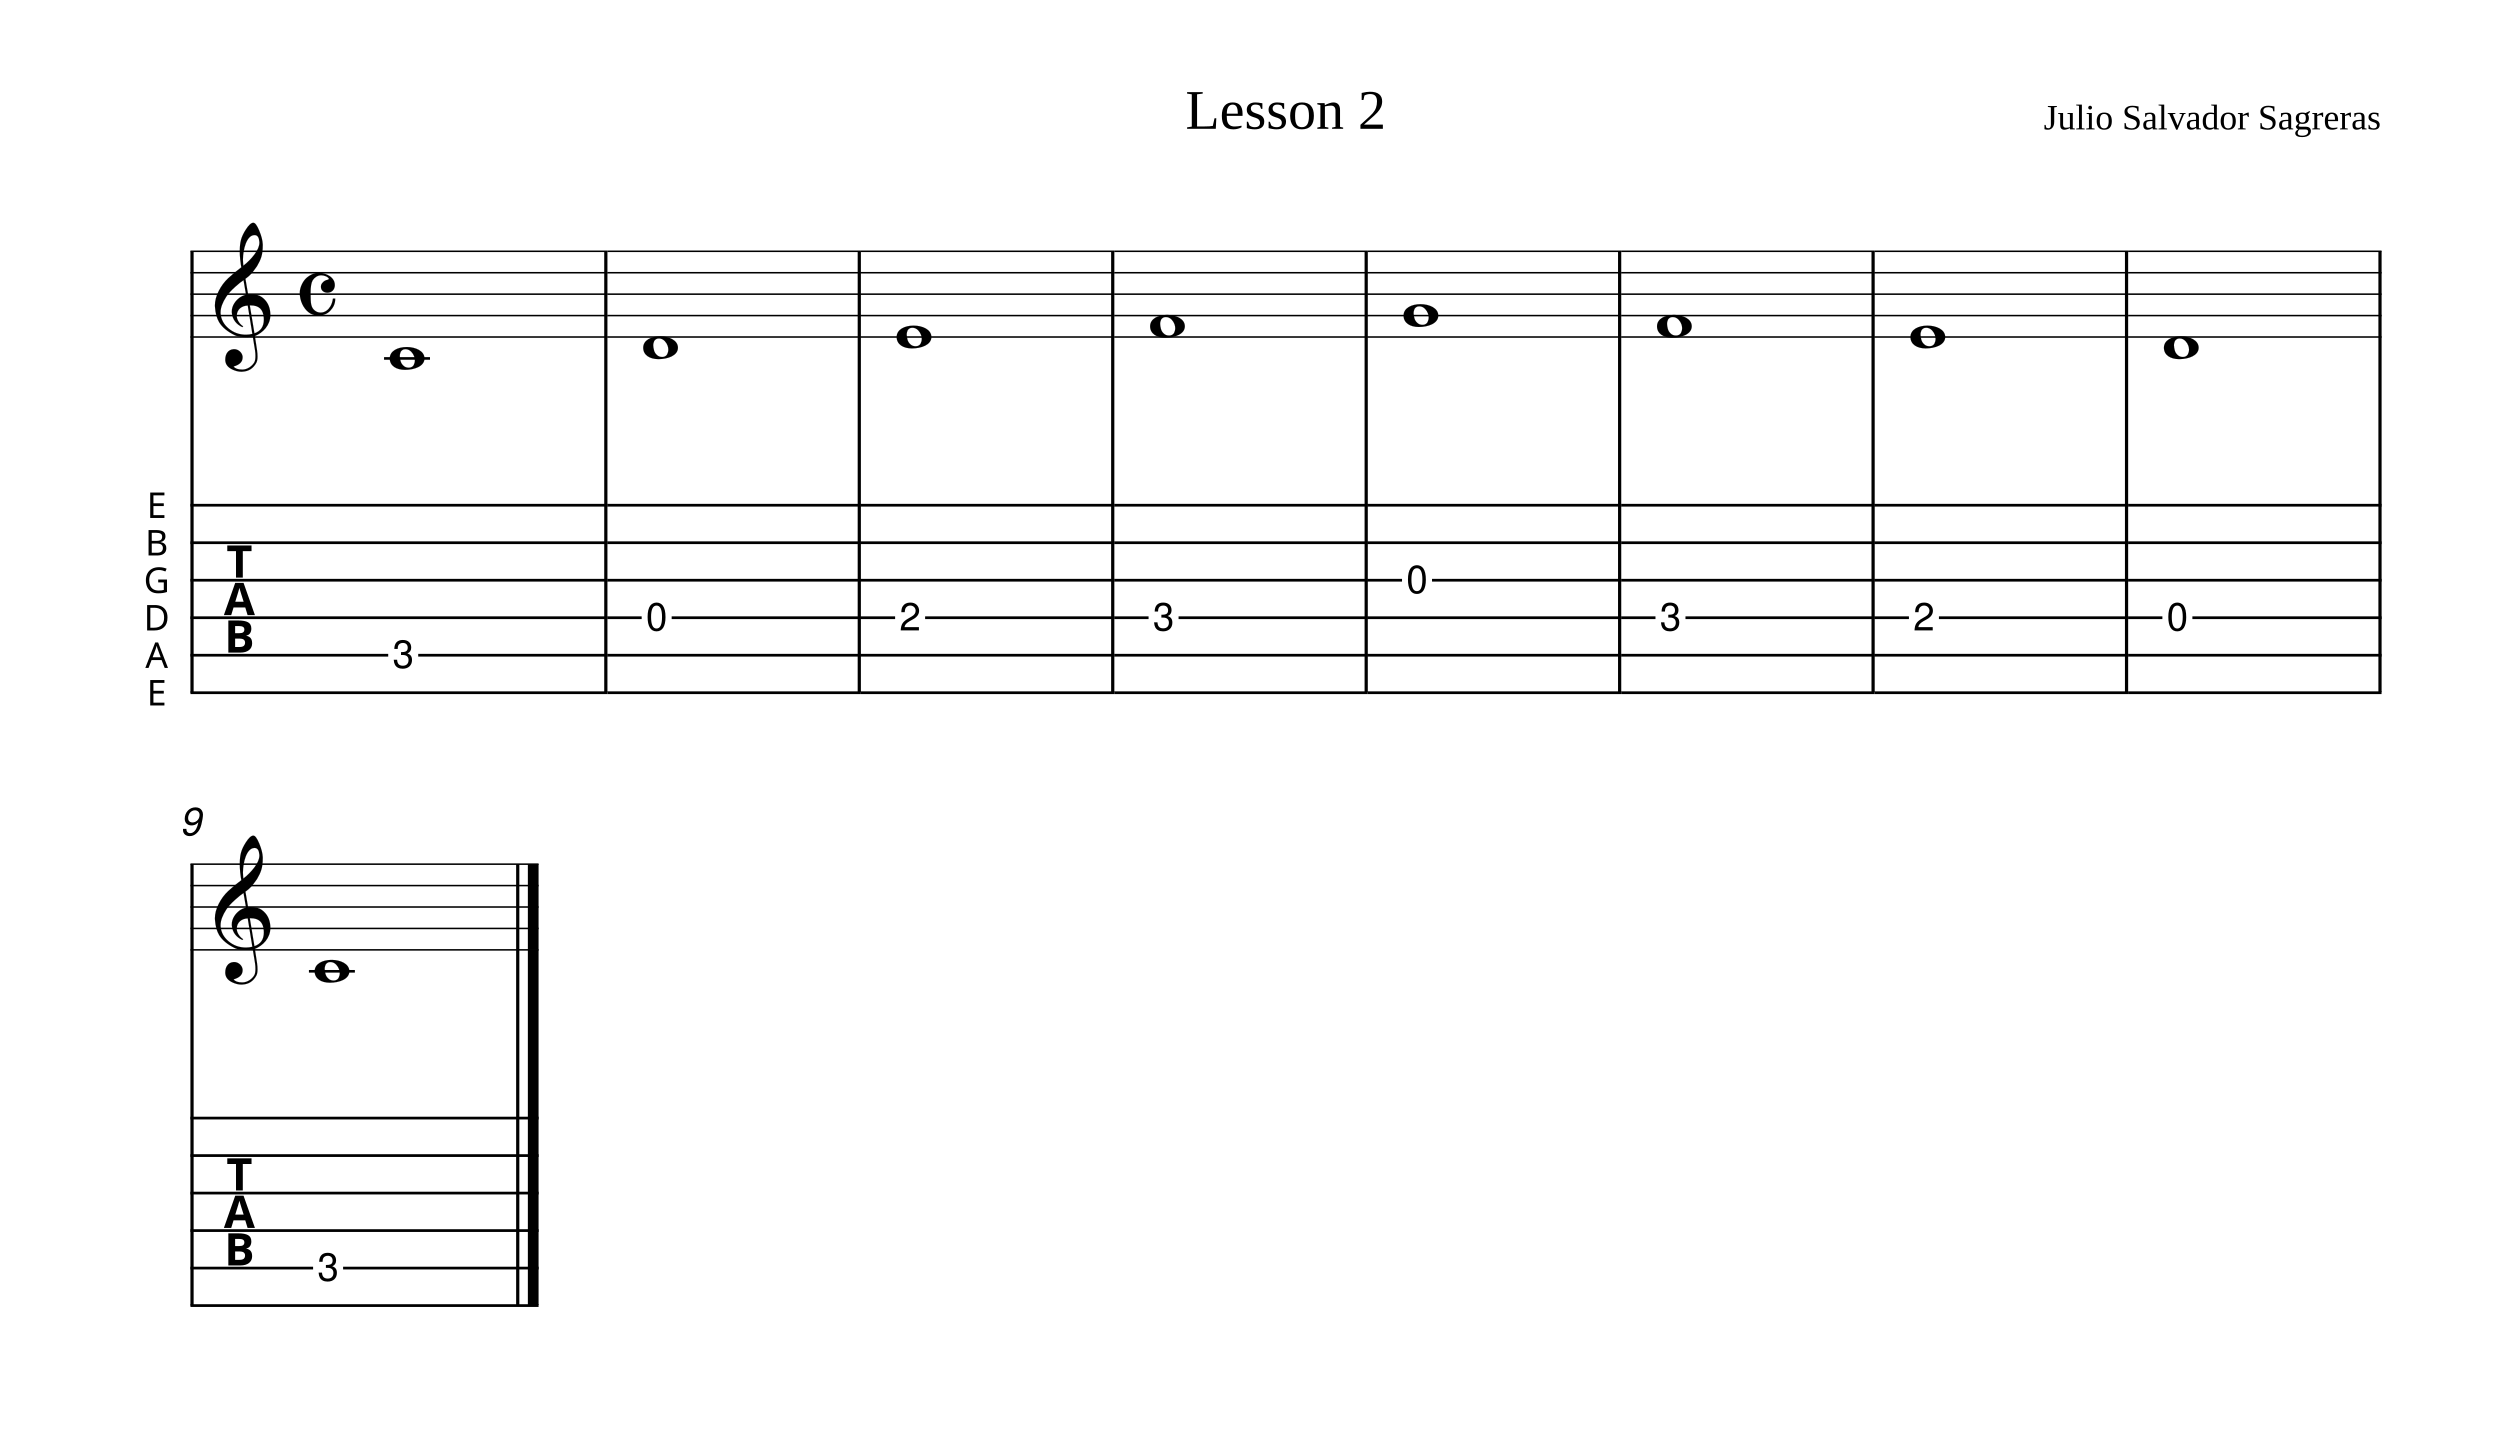
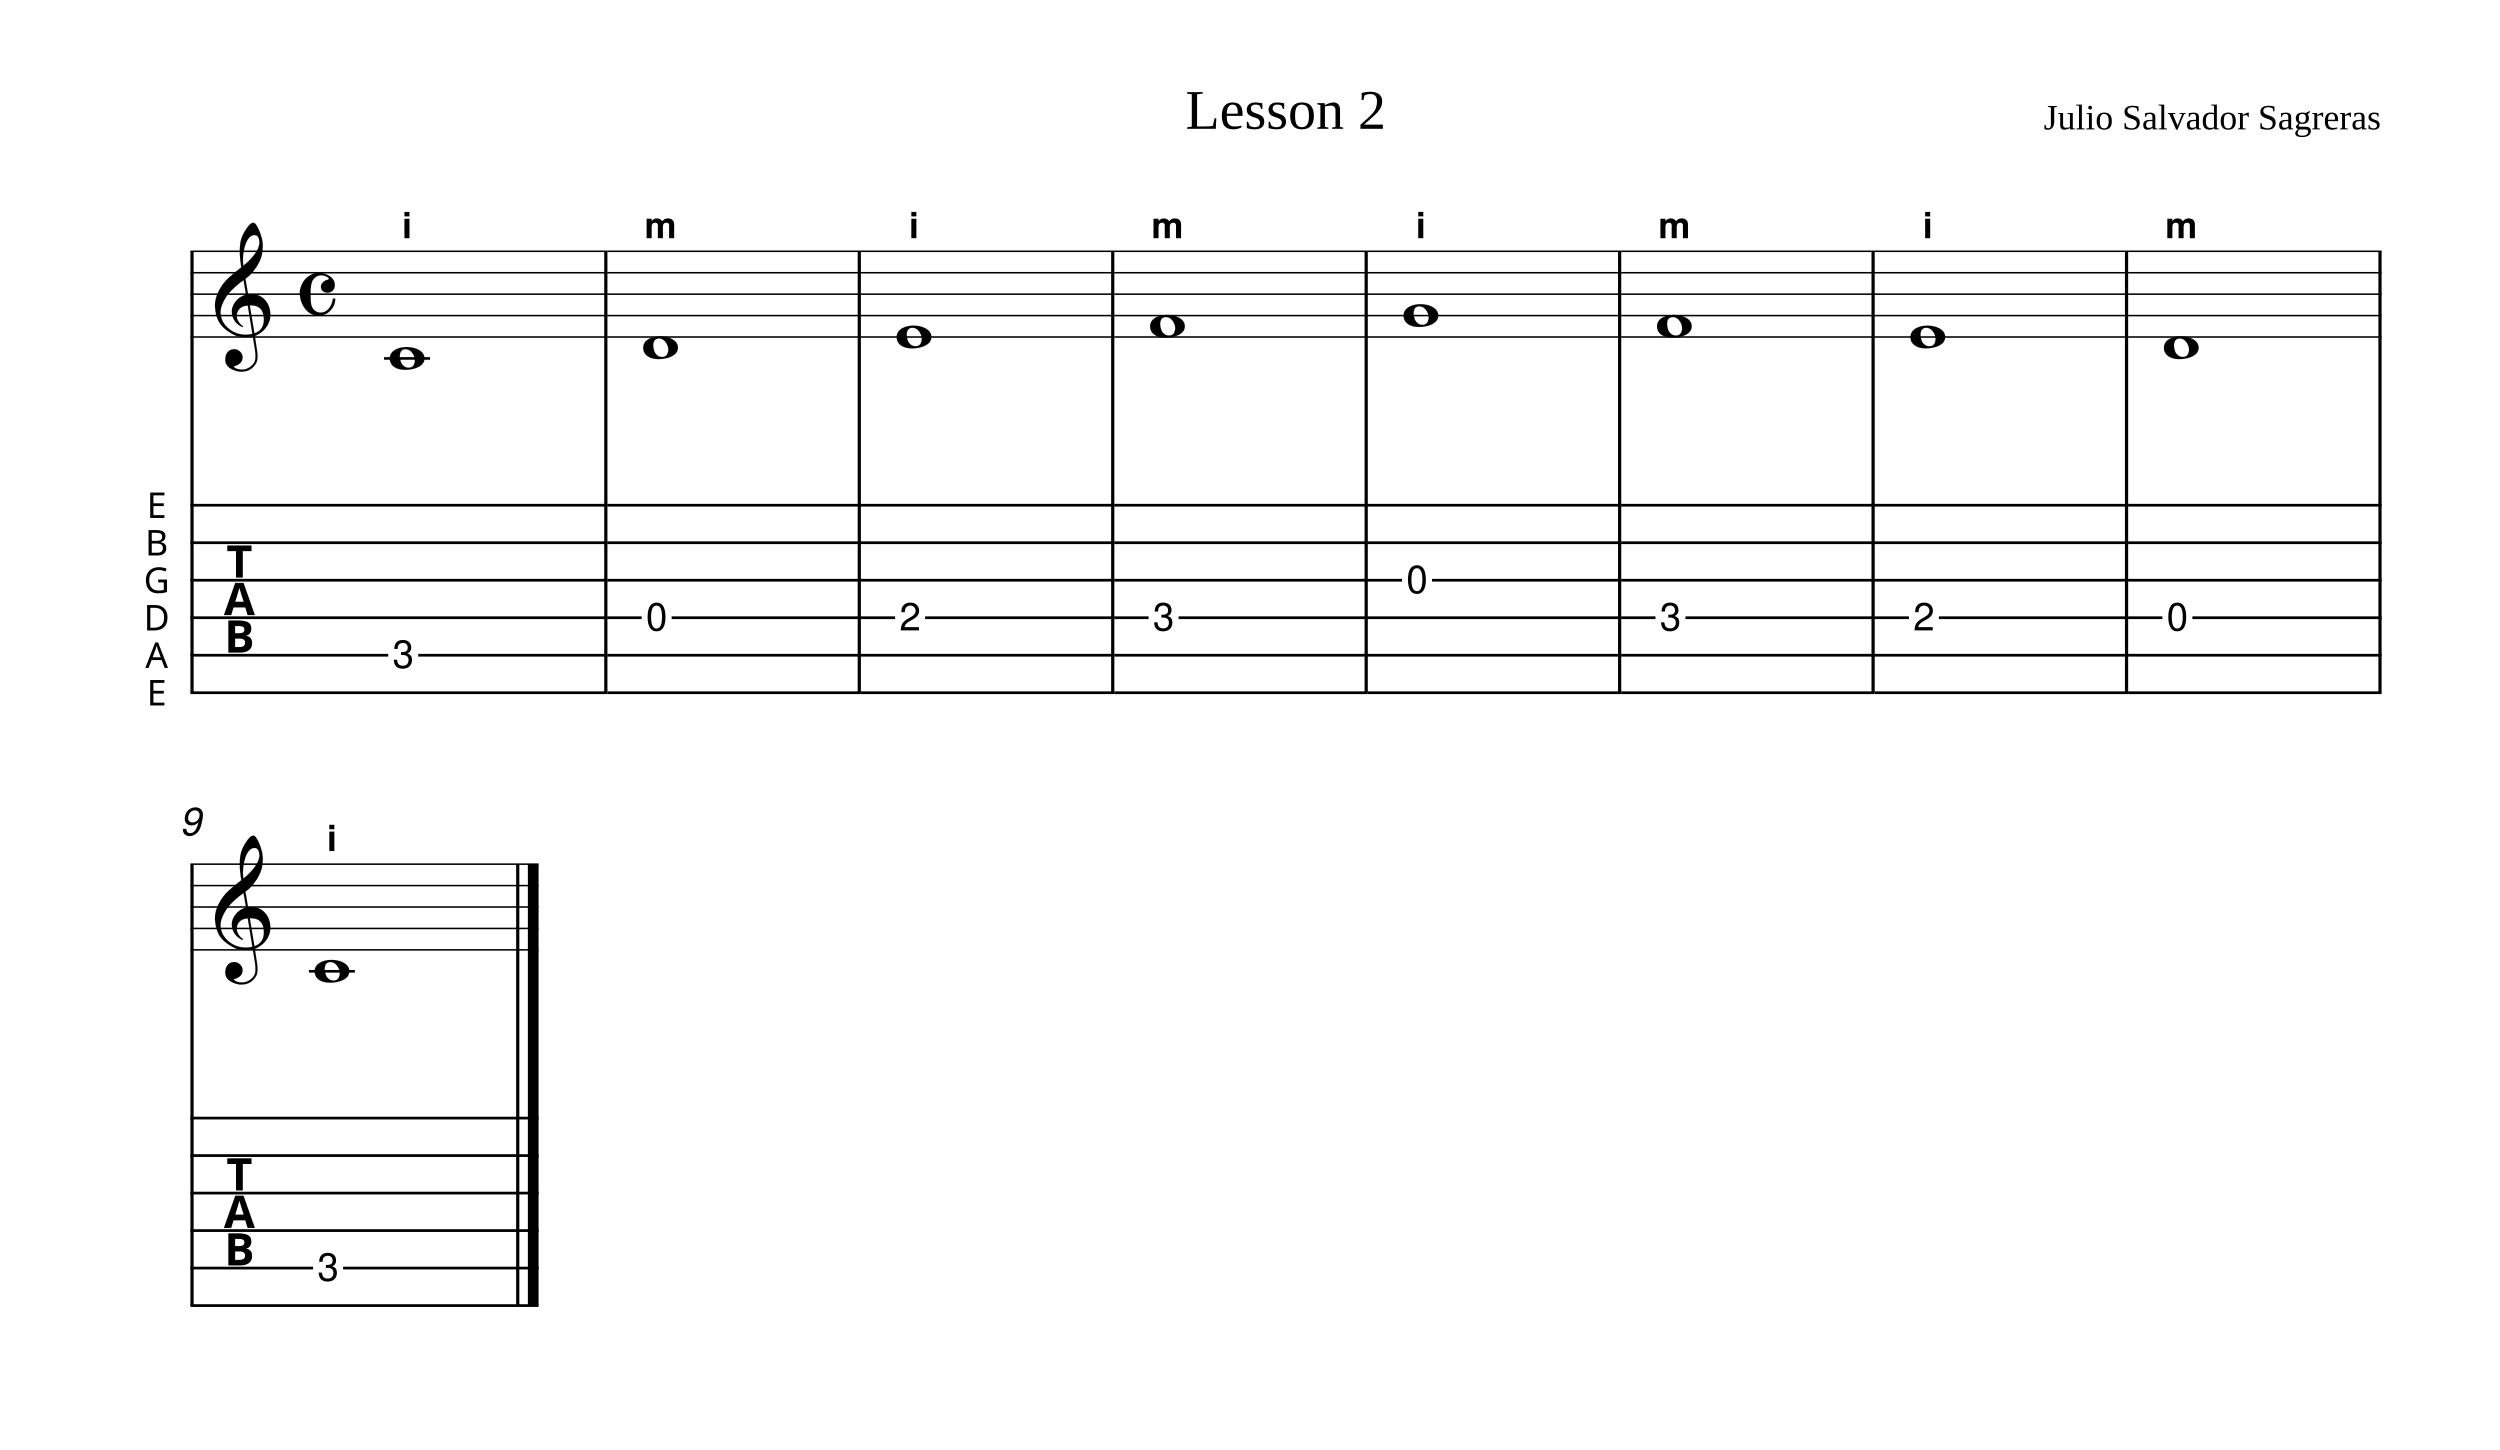
- <svg xmlns="http://www.w3.org/2000/svg" xmlns:xlink="http://www.w3.org/1999/xlink" width="945px" height="548px" version="1.1" overflow="visible" id="clhbmcz">
+ <svg xmlns="http://www.w3.org/2000/svg" xmlns:xlink="http://www.w3.org/1999/xlink" width="945px" height="548px" version="1.1" overflow="visible" id="mfqpewh">
  <defs>
-     <g id="E050-clhbmcz">
+     <g id="E050-mfqpewh">
      <path transform="scale(1,-1)" d="M441 -245c-23 -4 -48 -6 -76 -6c-59 0 -102 7 -130 20c-88 42 -150 93 -187 154c-26 44 -43 103 -48 176c0 6 -1 13 -1 19c0 54 15 111 45 170c29 57 65 106 110 148s96 85 153 127c-3 16 -8 46 -13 92c-4 43 -5 73 -5 89c0 117 16 172 69 257c34 54 64 82 89 82 c21 0 43 -30 69 -92s39 -115 41 -159v-15c0 -109 -21 -162 -67 -241c-13 -20 -63 -90 -98 -118c-13 -9 -25 -19 -37 -29l31 -181c8 1 18 2 28 2c58 0 102 -12 133 -35c59 -43 92 -104 98 -184c1 -7 1 -15 1 -22c0 -123 -87 -209 -181 -248c8 -57 17 -110 25 -162 c5 -31 6 -58 6 -80c0 -30 -5 -53 -14 -70c-35 -64 -88 -99 -158 -103c-5 0 -11 -1 -16 -1c-37 0 -72 10 -108 27c-50 24 -77 59 -80 105v11c0 29 7 55 20 76c18 28 45 42 79 44h6c49 0 93 -42 97 -87v-9c0 -51 -34 -86 -105 -106c17 -24 51 -36 102 -36c62 0 116 43 140 85 c9 16 13 41 13 74c0 20 -1 42 -5 67c-8 53 -18 106 -26 159zM461 939c-95 0 -135 -175 -135 -286c0 -24 2 -48 5 -71c50 39 92 82 127 128c40 53 60 100 60 140v8c-4 53 -22 81 -55 81h-2zM406 119l54 -326c73 25 110 78 110 161c0 7 0 15 -1 23c-7 95 -57 142 -151 142h-12 zM382 117c-72 -2 -128 -47 -128 -120v-7c2 -46 43 -99 75 -115c-3 -2 -7 -5 -10 -10c-70 33 -116 88 -123 172v11c0 68 44 126 88 159c23 17 49 29 78 36l-29 170c-21 -13 -52 -37 -92 -73c-50 -44 -86 -84 -109 -119c-45 -69 -67 -130 -67 -182v-13c5 -68 35 -127 93 -176 s125 -73 203 -73c25 0 50 3 75 9c-19 111 -36 221 -54 331z" />
    </g>
-     <g id="E08A-clhbmcz">
+     <g id="E08A-mfqpewh">
      <path transform="scale(1,-1)" d="M340 179c-9 24 -56 41 -89 41c-46 0 -81 -28 -100 -58c-17 -28 -25 -78 -25 -150c0 -65 2 -111 8 -135c8 -31 18 -49 40 -67c20 -17 43 -25 70 -25c54 0 92 36 115 75c14 25 23 54 28 88h27c0 -63 -24 -105 -58 -141c-35 -38 -82 -56 -140 -56c-45 0 -83 13 -115 39 c-57 45 -101 130 -101 226c0 59 33 127 68 163c36 37 97 72 160 72c36 0 93 -21 121 -40c11 -8 23 -17 33 -30c19 -23 27 -48 27 -76c0 -51 -35 -88 -86 -88c-43 0 -76 27 -76 68c0 26 7 35 21 51c15 17 32 27 58 32c7 2 14 7 14 11z" />
    </g>
-     <g id="E0A2-clhbmcz">
+     <g id="E0A2-mfqpewh">
      <path transform="scale(1,-1)" d="M198 133c102 0 207 -45 207 -133c0 -92 -118 -133 -227 -133c-101 0 -178 46 -178 133c0 88 93 133 198 133zM293 -21c0 14 -3 29 -8 44c-7 20 -18 38 -33 54c-20 21 -43 31 -68 31l-20 -2c-15 -5 -27 -14 -36 -28c-4 -9 -6 -17 -8 -24s-3 -16 -3 -27c0 -15 3 -34 9 -57 s18 -41 34 -55c15 -15 36 -23 62 -23c4 0 10 1 18 2c19 5 32 15 40 30s13 34 13 55z" />
    </g>
-     <g id="E06D-clhbmcz">
+     <g id="E06D-mfqpewh">
      <path transform="scale(1,-1)" d="M18 697v53h369v-53h-154v-418h-60v418h-155zM111 -94l-50 -141h-64l168 470h78l165 -470h-67l-49 141h-181zM276 -43l-73 214l-77 -214h150zM27 -750v471h191c89 0 139 -51 139 -120c0 -47 -22 -82 -65 -102c60 -23 86 -58 86 -114c0 -78 -54 -135 -139 -135h-212z M203 -332h-116v-150h116c67 0 94 27 94 75s-27 75 -94 75zM234 -535h-147v-162h147c56 0 84 36 84 81c0 46 -28 81 -84 81z" />
    </g>
  </defs>
-   <style type="text/css">#clhbmcz g.ending, #clhbmcz g.fing, #clhbmcz g.reh, #clhbmcz g.tempo {font-weight:bold;}#clhbmcz g.dir, #clhbmcz g.dynam, #clhbmcz g.mNum {font-style:italic;}#clhbmcz g.label {font-weight:normal;}#clhbmcz ellipse, #clhbmcz path, #clhbmcz polygon, #clhbmcz polyline, #clhbmcz rect {stroke:currentColor}#clhbmcz g.cursor {fill:dodgerblue; color:dodgerblue;}#clhbmcz g.cursor.chord {fill:limegreen; color:limegreen;}</style>
+   <style type="text/css">#mfqpewh g.ending, #mfqpewh g.fing, #mfqpewh g.reh, #mfqpewh g.tempo {font-weight:bold;}#mfqpewh g.dir, #mfqpewh g.dynam, #mfqpewh g.mNum {font-style:italic;}#mfqpewh g.label {font-weight:normal;}#mfqpewh ellipse, #mfqpewh path, #mfqpewh polygon, #mfqpewh polyline, #mfqpewh rect {stroke:currentColor}#mfqpewh g.cursor {fill:dodgerblue; color:dodgerblue;}#mfqpewh g.cursor.chord {fill:limegreen; color:limegreen;}</style>
  <svg class="definition-scale" color="black" font-family="Helvetica, Arial, DejaVu Sans, sans-serif" viewBox="0 0 21000 12160">
    <g class="page-margin" transform="translate(1600, 800)">
-       <g id="m1rzk50r" class="mdiv pageMilestone" />
-       <g id="n1s93u63" class="score pageMilestone" />
-       <g id="vsxe3b0" class="system">
+       <g id="w1y050qz" class="mdiv pageMilestone" />
+       <g id="x1e3ubj3" class="score pageMilestone" />
+       <g id="xq2auzj" class="system">
        <g class="stringNames">
          <text x="-284" y="3542" text-anchor="middle" font-size="299px" font-family="sans-serif">E</text>
          <text x="-284" y="3857" text-anchor="middle" font-size="299px" font-family="sans-serif">B</text>
          <text x="-284" y="4172" text-anchor="middle" font-size="299px" font-family="sans-serif">G</text>
          <text x="-284" y="4487" text-anchor="middle" font-size="299px" font-family="sans-serif">D</text>
          <text x="-284" y="4802" text-anchor="middle" font-size="299px" font-family="sans-serif">A</text>
          <text x="-284" y="5117" text-anchor="middle" font-size="299px" font-family="sans-serif">E</text>
        </g>
        <path d="M13 1302 L13 5010" stroke-width="27" />
-         <g id="p1bp2g8y" class="section systemMilestone" />
-         <g id="y82gr4g" class="section systemMilestone" />
-         <g id="b14knv5l" class="measure">
-           <g id="kbek85p" class="staff">
+         <g id="z10zpefg" class="section systemMilestone" />
+         <g id="a1kdcmiy" class="section systemMilestone" />
+         <g id="l1p5obe7" class="measure">
+           <g id="uh2wxsa" class="staff">
            <path d="M0 1302 L3502 1302" stroke-width="13" />
            <path d="M0 1482 L3502 1482" stroke-width="13" />
            <path d="M0 1662 L3502 1662" stroke-width="13" />
            <path d="M0 1842 L3502 1842" stroke-width="13" />
            <path d="M0 2022 L3502 2022" stroke-width="13" />
-             <g id="v1i72oob" class="clef">
-               <use xlink:href="#E050-clhbmcz" transform="translate(206, 1842) scale(0.72, 0.72)" />
-             </g>
-             <g id="wuus7nv" class="keySig" />
-             <g id="xvlapui" class="meterSig">
-               <use xlink:href="#E08A-clhbmcz" transform="translate(918, 1662) scale(0.72, 0.72)" />
+             <g id="x1k1kl2n" class="clef">
+               <use xlink:href="#E050-mfqpewh" transform="translate(206, 1842) scale(0.72, 0.72)" />
+             </g>
+             <g id="y7jkldo" class="keySig" />
+             <g id="z1mzd147" class="meterSig">
+               <use xlink:href="#E08A-mfqpewh" transform="translate(918, 1662) scale(0.72, 0.72)" />
            </g>
            <g class="ledgerLines below">
              <path d="M1626 2202 L2012 2202" stroke-width="22" />
            </g>
-             <g id="m1icbgdj" class="layer">
+             <g id="w1bk5kto" class="layer">
              <g id="tab-note-0" class="note">
                <g class="notehead">
-                   <use xlink:href="#E0A2-clhbmcz" transform="translate(1674, 2202) scale(0.72, 0.72)" />
-                 </g>
-               </g>
-             </g>
-           </g>
-           <g id="l1bguuda" class="staff">
+                   <use xlink:href="#E0A2-mfqpewh" transform="translate(1674, 2202) scale(0.72, 0.72)" />
+                 </g>
+               </g>
+             </g>
+           </g>
+           <g id="v1864797" class="staff">
            <path d="M0 3435 L3502 3435" stroke-width="23" />
            <path d="M0 3750 L3502 3750" stroke-width="23" />
            <path d="M0 4065 L3502 4065" stroke-width="23" />
            <path d="M0 4380 L3502 4380" stroke-width="23" />
            <path d="M0 4695 L1661 4695" stroke-width="23" />
            <path d="M1913 4695 L3502 4695" stroke-width="23" />
            <path d="M0 5010 L3502 5010" stroke-width="23" />
-             <g id="yn5ve0" class="clef">
+             <g id="a1j0bk1f" class="clef">
              <text x="411" y="4043" text-anchor="middle" font-family="sans-serif" font-weight="bold" font-size="378px" fill="#000000" stroke="none">T</text>
              <text x="411" y="4358" text-anchor="middle" font-family="sans-serif" font-weight="bold" font-size="378px" fill="#000000" stroke="none">A</text>
              <text x="411" y="4673" text-anchor="middle" font-family="sans-serif" font-weight="bold" font-size="378px" fill="#000000" stroke="none">B</text>
            </g>
-             <g id="ov2hgih" class="layer">
-               <g id="q9q4vct" class="tabGrp">
-                 <g id="rh9gdwv" class="tabDurSym" />
-                 <g id="p1lnylgb" class="note">
+             <g id="a14cauq5" class="layer">
+               <g id="c8vhmk0" class="tabGrp">
+                 <g id="d1yfzex" class="tabDurSym" />
+                 <g id="bn18meq" class="note">
                  <text x="1787" y="4801" text-anchor="middle" font-size="0px">
                    <tspan font-size="324px">3</tspan>
                  </text>
                </g>
              </g>
            </g>
          </g>
-           <g id="j1pd993j" class="barLine">
+           <g id="ynct0nb" class="fing">
+             <text x="1819" y="1192" text-anchor="middle" font-size="0px">
+               <tspan id="z10mcr76" class="text">
+                 <tspan font-size="303px">i</tspan>
+               </tspan>
+             </text>
+           </g>
+           <g id="ty0idms" class="barLine">
            <path d="M3489 1302 L3489 2022" stroke-width="27" />
            <path d="M3489 3435 L3489 5005" stroke-width="27" />
            <path d="M3489 2022 L3489 3435" stroke-width="27" />
          </g>
        </g>
-         <g id="srsxp46" class="measure">
-           <g id="b1ogu12p" class="staff">
+         <g id="elp3esp" class="measure">
+           <g id="n1j3510z" class="staff">
            <path d="M3502 1302 L5631 1302" stroke-width="13" />
            <path d="M3502 1482 L5631 1482" stroke-width="13" />
            <path d="M3502 1662 L5631 1662" stroke-width="13" />
            <path d="M3502 1842 L5631 1842" stroke-width="13" />
            <path d="M3502 2022 L5631 2022" stroke-width="13" />
-             <g id="dvs3qk7" class="layer">
+             <g id="p1lohabu" class="layer">
              <g id="tab-note-1" class="note">
                <g class="notehead">
-                   <use xlink:href="#E0A2-clhbmcz" transform="translate(3803, 2112) scale(0.72, 0.72)" />
-                 </g>
-               </g>
-             </g>
-           </g>
-           <g id="ccfww0s" class="staff">
+                   <use xlink:href="#E0A2-mfqpewh" transform="translate(3803, 2112) scale(0.72, 0.72)" />
+                 </g>
+               </g>
+             </g>
+           </g>
+           <g id="obfpoui" class="staff">
            <path d="M3502 3435 L5631 3435" stroke-width="23" />
            <path d="M3502 3750 L5631 3750" stroke-width="23" />
            <path d="M3502 4065 L5631 4065" stroke-width="23" />
            <path d="M3502 4380 L3790 4380" stroke-width="23" />
            <path d="M4042 4380 L5631 4380" stroke-width="23" />
            <path d="M3502 4695 L5631 4695" stroke-width="23" />
            <path d="M3502 5010 L5631 5010" stroke-width="23" />
-             <g id="f1sw8vai" class="layer">
-               <g id="h1hawby5" class="tabGrp">
-                 <g id="idgwcxb" class="tabDurSym" />
-                 <g id="g1uvcq2n" class="note">
+             <g id="t7sm1qh" class="layer">
+               <g id="v6wfy6w" class="tabGrp">
+                 <g id="w1pebvsj" class="tabDurSym" />
+                 <g id="ub8lde0" class="note">
                  <text x="3916" y="4487" text-anchor="middle" font-size="0px">
                    <tspan font-size="324px">0</tspan>
                  </text>
                </g>
              </g>
            </g>
          </g>
-           <g id="a19vg5il" class="barLine">
+           <g id="rufwz32" class="fing">
+             <text x="3948" y="1192" text-anchor="middle" font-size="0px">
+               <tspan id="s1g9pjxg" class="text">
+                 <tspan font-size="303px">m</tspan>
+               </tspan>
+             </text>
+           </g>
+           <g id="m1c86qj6" class="barLine">
            <path d="M5618 1302 L5618 2022" stroke-width="27" />
            <path d="M5618 3435 L5618 5005" stroke-width="27" />
            <path d="M5618 2022 L5618 3435" stroke-width="27" />
          </g>
        </g>
-         <g id="jfz463u" class="measure">
-           <g id="s13mnnuy" class="staff">
+         <g id="x1te4o3o" class="measure">
+           <g id="gr0sc7y" class="staff">
            <path d="M5631 1302 L7760 1302" stroke-width="13" />
            <path d="M5631 1482 L7760 1482" stroke-width="13" />
            <path d="M5631 1662 L7760 1662" stroke-width="13" />
            <path d="M5631 1842 L7760 1842" stroke-width="13" />
            <path d="M5631 2022 L7760 2022" stroke-width="13" />
-             <g id="u95hd4g" class="layer">
+             <g id="i1yohuxo" class="layer">
              <g id="tab-note-2" class="note">
                <g class="notehead">
-                   <use xlink:href="#E0A2-clhbmcz" transform="translate(5932, 2022) scale(0.72, 0.72)" />
-                 </g>
-               </g>
-             </g>
-           </g>
-           <g id="thev7av" class="staff">
+                   <use xlink:href="#E0A2-mfqpewh" transform="translate(5932, 2022) scale(0.72, 0.72)" />
+                 </g>
+               </g>
+             </g>
+           </g>
+           <g id="h1lc026l" class="staff">
            <path d="M5631 3435 L7760 3435" stroke-width="23" />
            <path d="M5631 3750 L7760 3750" stroke-width="23" />
            <path d="M5631 4065 L7760 4065" stroke-width="23" />
            <path d="M5631 4380 L5919 4380" stroke-width="23" />
            <path d="M6171 4380 L7760 4380" stroke-width="23" />
            <path d="M5631 4695 L7760 4695" stroke-width="23" />
            <path d="M5631 5010 L7760 5010" stroke-width="23" />
-             <g id="wgl5hoc" class="layer">
-               <g id="y32trxv" class="tabGrp">
-                 <g id="z1ml9k3k" class="tabDurSym" />
-                 <g id="x12ann6h" class="note">
+             <g id="mxa42pr" class="layer">
+               <g id="o9fcnjp" class="tabGrp">
+                 <g id="p4gz9jt" class="tabDurSym" />
+                 <g id="n7nevxl" class="note">
                  <text x="6045" y="4487" text-anchor="middle" font-size="0px">
                    <tspan font-size="324px">2</tspan>
                  </text>
                </g>
              </g>
            </g>
          </g>
-           <g id="r1m0spk4" class="barLine">
+           <g id="k10qaj6v" class="fing">
+             <text x="6077" y="1192" text-anchor="middle" font-size="0px">
+               <tspan id="l1s9g3vy" class="text">
+                 <tspan font-size="303px">i</tspan>
+               </tspan>
+             </text>
+           </g>
+           <g id="f6wwlu9" class="barLine">
            <path d="M7747 1302 L7747 2022" stroke-width="27" />
            <path d="M7747 3435 L7747 5005" stroke-width="27" />
            <path d="M7747 2022 L7747 3435" stroke-width="27" />
          </g>
        </g>
-         <g id="a45lqiu" class="measure">
-           <g id="j4ik15r" class="staff">
+         <g id="q1komdch" class="measure">
+           <g id="z5xlk68" class="staff">
            <path d="M7760 1302 L9889 1302" stroke-width="13" />
            <path d="M7760 1482 L9889 1482" stroke-width="13" />
            <path d="M7760 1662 L9889 1662" stroke-width="13" />
            <path d="M7760 1842 L9889 1842" stroke-width="13" />
            <path d="M7760 2022 L9889 2022" stroke-width="13" />
-             <g id="lhff82t" class="layer">
+             <g id="b19zt2jb" class="layer">
              <g id="tab-note-3" class="note">
                <g class="notehead">
-                   <use xlink:href="#E0A2-clhbmcz" transform="translate(8061, 1932) scale(0.72, 0.72)" />
-                 </g>
-               </g>
-             </g>
-           </g>
-           <g id="k1fj25ld" class="staff">
+                   <use xlink:href="#E0A2-mfqpewh" transform="translate(8061, 1932) scale(0.72, 0.72)" />
+                 </g>
+               </g>
+             </g>
+           </g>
+           <g id="at5e2rf" class="staff">
            <path d="M7760 3435 L9889 3435" stroke-width="23" />
            <path d="M7760 3750 L9889 3750" stroke-width="23" />
            <path d="M7760 4065 L9889 4065" stroke-width="23" />
            <path d="M7760 4380 L8048 4380" stroke-width="23" />
            <path d="M8300 4380 L9889 4380" stroke-width="23" />
            <path d="M7760 4695 L9889 4695" stroke-width="23" />
            <path d="M7760 5010 L9889 5010" stroke-width="23" />
-             <g id="n1tf88df" class="layer">
-               <g id="p108f0ii" class="tabGrp">
-                 <g id="q1l9opf0" class="tabDurSym" />
-                 <g id="o14nz90t" class="note">
+             <g id="f1qwvgas" class="layer">
+               <g id="heq0uoc" class="tabGrp">
+                 <g id="i1o1c0bw" class="tabDurSym" />
+                 <g id="g1c2f1mp" class="note">
                  <text x="8174" y="4487" text-anchor="middle" font-size="0px">
                    <tspan font-size="324px">3</tspan>
                  </text>
                </g>
              </g>
            </g>
          </g>
-           <g id="i1sg0ab8" class="barLine">
+           <g id="d17f3948" class="fing">
+             <text x="8206" y="1192" text-anchor="middle" font-size="0px">
+               <tspan id="elz0nxu" class="text">
+                 <tspan font-size="303px">m</tspan>
+               </tspan>
+             </text>
+           </g>
+           <g id="yq9l4dc" class="barLine">
            <path d="M9876 1302 L9876 2022" stroke-width="27" />
            <path d="M9876 3435 L9876 5005" stroke-width="27" />
            <path d="M9876 2022 L9876 3435" stroke-width="27" />
          </g>
        </g>
-         <g id="rjrdu6i" class="measure">
-           <g id="a1osuqeh" class="staff">
+         <g id="j2r612h" class="measure">
+           <g id="s1821y8x" class="staff">
            <path d="M9889 1302 L12018 1302" stroke-width="13" />
            <path d="M9889 1482 L12018 1482" stroke-width="13" />
            <path d="M9889 1662 L12018 1662" stroke-width="13" />
            <path d="M9889 1842 L12018 1842" stroke-width="13" />
            <path d="M9889 2022 L12018 2022" stroke-width="13" />
-             <g id="c171uzht" class="layer">
+             <g id="u1e3tj39" class="layer">
              <g id="tab-note-4" class="note">
                <g class="notehead">
-                   <use xlink:href="#E0A2-clhbmcz" transform="translate(10190, 1842) scale(0.72, 0.72)" />
-                 </g>
-               </g>
-             </g>
-           </g>
-           <g id="b1k8dyy5" class="staff">
+                   <use xlink:href="#E0A2-mfqpewh" transform="translate(10190, 1842) scale(0.72, 0.72)" />
+                 </g>
+               </g>
+             </g>
+           </g>
+           <g id="tnywxec" class="staff">
            <path d="M9889 3435 L12018 3435" stroke-width="23" />
            <path d="M9889 3750 L12018 3750" stroke-width="23" />
            <path d="M9889 4065 L10177 4065" stroke-width="23" />
            <path d="M10429 4065 L12018 4065" stroke-width="23" />
            <path d="M9889 4380 L12018 4380" stroke-width="23" />
            <path d="M9889 4695 L12018 4695" stroke-width="23" />
            <path d="M9889 5010 L12018 5010" stroke-width="23" />
-             <g id="edpuqgv" class="layer">
-               <g id="g11y9z74" class="tabGrp">
-                 <g id="h10cmreq" class="tabDurSym" />
-                 <g id="f11lbcfp" class="note">
+             <g id="yqkjhxl" class="layer">
+               <g id="ai6mb61" class="tabGrp">
+                 <g id="b13kvc06" class="tabDurSym" />
+                 <g id="zkgb510" class="note">
                  <text x="10303" y="4173" text-anchor="middle" font-size="0px">
                    <tspan font-size="324px">0</tspan>
                  </text>
                </g>
              </g>
            </g>
          </g>
-           <g id="zjz9r5h" class="barLine">
+           <g id="w1otso91" class="fing">
+             <text x="10335" y="1192" text-anchor="middle" font-size="0px">
+               <tspan id="xcl2nty" class="text">
+                 <tspan font-size="303px">i</tspan>
+               </tspan>
+             </text>
+           </g>
+           <g id="r12vs9cz" class="barLine">
            <path d="M12005 1302 L12005 2022" stroke-width="27" />
            <path d="M12005 3435 L12005 5005" stroke-width="27" />
            <path d="M12005 2022 L12005 3435" stroke-width="27" />
          </g>
        </g>
-         <g id="i1gtfnz0" class="measure">
-           <g id="r1e8aobt" class="staff">
+         <g id="clsz5h5" class="measure">
+           <g id="lo51icp" class="staff">
            <path d="M12018 1302 L14147 1302" stroke-width="13" />
            <path d="M12018 1482 L14147 1482" stroke-width="13" />
            <path d="M12018 1662 L14147 1662" stroke-width="13" />
            <path d="M12018 1842 L14147 1842" stroke-width="13" />
            <path d="M12018 2022 L14147 2022" stroke-width="13" />
-             <g id="t19o3opi" class="layer">
+             <g id="n1623wzu" class="layer">
              <g id="tab-note-5" class="note">
                <g class="notehead">
-                   <use xlink:href="#E0A2-clhbmcz" transform="translate(12319, 1932) scale(0.72, 0.72)" />
-                 </g>
-               </g>
-             </g>
-           </g>
-           <g id="s1sc090a" class="staff">
+                   <use xlink:href="#E0A2-mfqpewh" transform="translate(12319, 1932) scale(0.72, 0.72)" />
+                 </g>
+               </g>
+             </g>
+           </g>
+           <g id="m1an48rs" class="staff">
            <path d="M12018 3435 L14147 3435" stroke-width="23" />
            <path d="M12018 3750 L14147 3750" stroke-width="23" />
            <path d="M12018 4065 L14147 4065" stroke-width="23" />
            <path d="M12018 4380 L12306 4380" stroke-width="23" />
            <path d="M12558 4380 L14147 4380" stroke-width="23" />
            <path d="M12018 4695 L14147 4695" stroke-width="23" />
            <path d="M12018 5010 L14147 5010" stroke-width="23" />
-             <g id="v1xu9xd2" class="layer">
-               <g id="x19tt004" class="tabGrp">
-                 <g id="yy79u5" class="tabDurSym" />
-                 <g id="wysko00" class="note">
+             <g id="r1a8kbl5" class="layer">
+               <g id="t1ju4j8f" class="tabGrp">
+                 <g id="u1ejwp22" class="tabDurSym" />
+                 <g id="s5te5v0" class="note">
                  <text x="12432" y="4487" text-anchor="middle" font-size="0px">
                    <tspan font-size="324px">3</tspan>
                  </text>
                </g>
              </g>
            </g>
          </g>
-           <g id="q1l1peag" class="barLine">
+           <g id="pam4ya9" class="fing">
+             <text x="12464" y="1192" text-anchor="middle" font-size="0px">
+               <tspan id="q87z5u6" class="text">
+                 <tspan font-size="303px">m</tspan>
+               </tspan>
+             </text>
+           </g>
+           <g id="k1x7c8nh" class="barLine">
            <path d="M14134 1302 L14134 2022" stroke-width="27" />
            <path d="M14134 3435 L14134 5005" stroke-width="27" />
            <path d="M14134 2022 L14134 3435" stroke-width="27" />
          </g>
        </g>
-         <g id="zena4tf" class="measure">
-           <g id="igp87d3" class="staff">
+         <g id="vj30hj0" class="measure">
+           <g id="eo9ajln" class="staff">
            <path d="M14147 1302 L16276 1302" stroke-width="13" />
            <path d="M14147 1482 L16276 1482" stroke-width="13" />
            <path d="M14147 1662 L16276 1662" stroke-width="13" />
            <path d="M14147 1842 L16276 1842" stroke-width="13" />
            <path d="M14147 2022 L16276 2022" stroke-width="13" />
-             <g id="krvnazn" class="layer">
+             <g id="gb18r85" class="layer">
              <g id="tab-note-6" class="note">
                <g class="notehead">
-                   <use xlink:href="#E0A2-clhbmcz" transform="translate(14448, 2022) scale(0.72, 0.72)" />
-                 </g>
-               </g>
-             </g>
-           </g>
-           <g id="j5mo2fv" class="staff">
+                   <use xlink:href="#E0A2-mfqpewh" transform="translate(14448, 2022) scale(0.72, 0.72)" />
+                 </g>
+               </g>
+             </g>
+           </g>
+           <g id="fiy81j6" class="staff">
            <path d="M14147 3435 L16276 3435" stroke-width="23" />
            <path d="M14147 3750 L16276 3750" stroke-width="23" />
            <path d="M14147 4065 L16276 4065" stroke-width="23" />
            <path d="M14147 4380 L14435 4380" stroke-width="23" />
            <path d="M14687 4380 L16276 4380" stroke-width="23" />
            <path d="M14147 4695 L16276 4695" stroke-width="23" />
            <path d="M14147 5010 L16276 5010" stroke-width="23" />
-             <g id="muvht7d" class="layer">
-               <g id="osseflr" class="tabGrp">
-                 <g id="poq5kpc" class="tabDurSym" />
-                 <g id="nhx8zhk" class="note">
+             <g id="krt4de3" class="layer">
+               <g id="m1fbl2nu" class="tabGrp">
+                 <g id="ns7v8fs" class="tabDurSym" />
+                 <g id="l58jcve" class="note">
                  <text x="14561" y="4487" text-anchor="middle" font-size="0px">
                    <tspan font-size="324px">2</tspan>
                  </text>
                </g>
              </g>
            </g>
          </g>
-           <g id="h1n0sben" class="barLine">
+           <g id="iaa9sjd" class="fing">
+             <text x="14593" y="1192" text-anchor="middle" font-size="0px">
+               <tspan id="j6his8g" class="text">
+                 <tspan font-size="303px">i</tspan>
+               </tspan>
+             </text>
+           </g>
+           <g id="d1atj6dr" class="barLine">
            <path d="M16263 1302 L16263 2022" stroke-width="27" />
            <path d="M16263 3435 L16263 5005" stroke-width="27" />
            <path d="M16263 2022 L16263 3435" stroke-width="27" />
          </g>
        </g>
-         <g id="q8zhtjs" class="measure">
-           <g id="z1eye5ua" class="staff">
+         <g id="oxpve82" class="measure">
+           <g id="xq2luge" class="staff">
            <path d="M16276 1302 L18405 1302" stroke-width="13" />
            <path d="M16276 1482 L18405 1482" stroke-width="13" />
            <path d="M16276 1662 L18405 1662" stroke-width="13" />
            <path d="M16276 1842 L18405 1842" stroke-width="13" />
            <path d="M16276 2022 L18405 2022" stroke-width="13" />
-             <g id="b1ek0mm7" class="layer">
+             <g id="z1cvbyvb" class="layer">
              <g id="tab-note-7" class="note">
                <g class="notehead">
-                   <use xlink:href="#E0A2-clhbmcz" transform="translate(16577, 2112) scale(0.72, 0.72)" />
-                 </g>
-               </g>
-             </g>
-           </g>
-           <g id="a1sgbk3k" class="staff">
+                   <use xlink:href="#E0A2-mfqpewh" transform="translate(16577, 2112) scale(0.72, 0.72)" />
+                 </g>
+               </g>
+             </g>
+           </g>
+           <g id="yn18l4q" class="staff">
            <path d="M16276 3435 L18405 3435" stroke-width="23" />
            <path d="M16276 3750 L18405 3750" stroke-width="23" />
            <path d="M16276 4065 L18405 4065" stroke-width="23" />
            <path d="M16276 4380 L16564 4380" stroke-width="23" />
            <path d="M16816 4380 L18405 4380" stroke-width="23" />
            <path d="M16276 4695 L18405 4695" stroke-width="23" />
            <path d="M16276 5010 L18405 5010" stroke-width="23" />
-             <g id="dfluhpc" class="layer">
-               <g id="fpwwrbe" class="tabGrp">
-                 <g id="g1grcenx" class="tabDurSym" />
-                 <g id="e1fl4d23" class="note">
+             <g id="dmwdndq" class="layer">
+               <g id="f54i4c6" class="tabGrp">
+                 <g id="g1xs8lig" class="tabDurSym" />
+                 <g id="e1jv07b9" class="note">
                  <text x="16690" y="4487" text-anchor="middle" font-size="0px">
                    <tspan font-size="324px">0</tspan>
                  </text>
                </g>
              </g>
            </g>
          </g>
-           <g id="ykqalgi" class="barLine">
+           <g id="bwbuzzf" class="fing">
+             <text x="16722" y="1192" text-anchor="middle" font-size="0px">
+               <tspan id="chf40xv" class="text">
+                 <tspan font-size="303px">m</tspan>
+               </tspan>
+             </text>
+           </g>
+           <g id="wuxmw86" class="barLine">
            <path d="M18392 1302 L18392 2022" stroke-width="27" />
            <path d="M18392 3435 L18392 5005" stroke-width="27" />
            <path d="M18392 2022 L18392 3435" stroke-width="27" />
          </g>
        </g>
      </g>
-       <g id="y1d00jr5" class="system">
+       <g id="auoknbk" class="system">
        <path d="M13 6450 L13 10158" stroke-width="27" />
-         <g id="h1xbskas" class="measure">
-           <g id="bkk3a82" class="mNum autogenerated">
+         <g id="hjtbn2a" class="measure">
+           <g id="dsx4wla" class="mNum autogenerated">
            <text y="6207" text-anchor="middle" font-size="0px">
-               <tspan id="c29i3ru" class="text">
+               <tspan id="ev2dlq3" class="text">
                <tspan font-size="324px">9</tspan>
              </tspan>
            </text>
          </g>
-           <g id="q9r96c7" class="staff">
+           <g id="q1r1r8el" class="staff">
            <path d="M0 6450 L2924 6450" stroke-width="13" />
            <path d="M0 6630 L2924 6630" stroke-width="13" />
            <path d="M0 6810 L2924 6810" stroke-width="13" />
            <path d="M0 6990 L2924 6990" stroke-width="13" />
            <path d="M0 7170 L2924 7170" stroke-width="13" />
-             <g id="n12f5wc7" class="clef">
-               <use xlink:href="#E050-clhbmcz" transform="translate(206, 6990) scale(0.72, 0.72)" />
-             </g>
-             <g id="o1iumnmf" class="keySig" />
+             <g id="p8ke2b8" class="clef">
+               <use xlink:href="#E050-mfqpewh" transform="translate(206, 6990) scale(0.72, 0.72)" />
+             </g>
+             <g id="qaaov0o" class="keySig" />
            <g class="ledgerLines below">
              <path d="M995 7350 L1381 7350" stroke-width="22" />
            </g>
-             <g id="s5zmub1" class="layer">
+             <g id="s1664pb9" class="layer">
              <g id="tab-note-8" class="note">
                <g class="notehead">
-                   <use xlink:href="#E0A2-clhbmcz" transform="translate(1043, 7350) scale(0.72, 0.72)" />
-                 </g>
-               </g>
-             </g>
-           </g>
-           <g id="r18n4nfs" class="staff">
+                   <use xlink:href="#E0A2-mfqpewh" transform="translate(1043, 7350) scale(0.72, 0.72)" />
+                 </g>
+               </g>
+             </g>
+           </g>
+           <g id="r1tibf74" class="staff">
            <path d="M0 8583 L2924 8583" stroke-width="23" />
            <path d="M0 8898 L2924 8898" stroke-width="23" />
            <path d="M0 9213 L2924 9213" stroke-width="23" />
            <path d="M0 9528 L2924 9528" stroke-width="23" />
            <path d="M0 9843 L1030 9843" stroke-width="23" />
            <path d="M1282 9843 L2924 9843" stroke-width="23" />
            <path d="M0 10158 L2924 10158" stroke-width="23" />
-             <g id="p10jp64q" class="clef">
+             <g id="r1hlhfde" class="clef">
              <text x="411" y="9191" text-anchor="middle" font-family="sans-serif" font-weight="bold" font-size="378px" fill="#000000" stroke="none">T</text>
              <text x="411" y="9506" text-anchor="middle" font-family="sans-serif" font-weight="bold" font-size="378px" fill="#000000" stroke="none">A</text>
              <text x="411" y="9821" text-anchor="middle" font-family="sans-serif" font-weight="bold" font-size="378px" fill="#000000" stroke="none">B</text>
            </g>
-             <g id="u43go3d" class="layer">
-               <g id="wv3dls9" class="tabGrp">
-                 <g id="xhzgoqv" class="tabDurSym" />
-                 <g id="vegmnw6" class="note">
+             <g id="whw7xhc" class="layer">
+               <g id="y1kitdnj" class="tabGrp">
+                 <g id="z1rd0n78" class="tabDurSym" />
+                 <g id="x5se88d" class="note">
                  <text x="1156" y="9949" text-anchor="middle" font-size="0px">
                    <tspan font-size="324px">3</tspan>
                  </text>
                </g>
              </g>
            </g>
          </g>
-           <g id="p1a05gp4" class="barLine">
+           <g id="u8cv49a" class="fing">
+             <text x="1188" y="6340" text-anchor="middle" font-size="0px">
+               <tspan id="v17ttn31" class="text">
+                 <tspan font-size="303px">i</tspan>
+               </tspan>
+             </text>
+           </g>
+           <g id="p1lparia" class="barLine">
            <path d="M2749 6450 L2749 7170" stroke-width="27" />
            <path d="M2879 6450 L2879 7170" stroke-width="90" />
            <path d="M2749 8583 L2749 10153" stroke-width="27" />
            <path d="M2879 8583 L2879 10153" stroke-width="90" />
            <path d="M2749 7170 L2749 8583" stroke-width="27" />
            <path d="M2879 7170 L2879 8583" stroke-width="90" />
          </g>
        </g>
-         <g id="hiflty9" class="systemMilestoneEnd y82gr4g" />
-         <g id="i1h5x6b6" class="systemMilestoneEnd p1bp2g8y" />
+         <g id="jbxmnrb" class="systemMilestoneEnd a1kdcmiy" />
+         <g id="kri2e8s" class="systemMilestoneEnd z10zpefg" />
      </g>
-       <g id="js35c75" class="pageMilestoneEnd n1s93u63" />
-       <g id="k1s0gyd5" class="pageMilestoneEnd m1rzk50r" />
-       <g id="swy13gu" class="pgHead" font-family="Playfair Display, Times New Roman, Liberation Serif, DejaVu Serif, serif">
+       <g id="l10tbkd0" class="pageMilestoneEnd x1e3ubj3" />
+       <g id="m14ogcsg" class="pageMilestoneEnd w1y050qz" />
+       <g id="c119nr26" class="pgHead" font-family="Playfair Display, Times New Roman, Liberation Serif, DejaVu Serif, serif">
        <text font-size="0px">
-           <tspan id="q17k8zir" class="rend" x="9200" y="273" text-anchor="middle">
-             <tspan id="r1rw5ztv" class="text">
+           <tspan id="a1i2160a" class="rend" x="9200" y="273" text-anchor="middle">
+             <tspan id="b1x8sasf" class="text">
              <tspan font-size="470px">Lesson 2</tspan>
            </tspan>
          </tspan>
        </text>
        <text font-size="0px">
-           <tspan id="tfladuo" class="rend" x="18400" y="278" text-anchor="end">
-             <tspan id="u22y6i9" class="text">
+           <tspan id="d5g4wdr" class="rend" x="18400" y="278" text-anchor="end">
+             <tspan id="e1eh3jyo" class="text">
              <tspan font-size="300px">Julio Salvador Sagreras</tspan>
            </tspan>
          </tspan>
        </text>
        <text font-size="0px">
-           <tspan id="viknmoj" class="rend" x="9200" y="629" text-anchor="middle">
-             <tspan id="w7krhuq" class="text">
+           <tspan id="fz3unid" class="rend" x="9200" y="629" text-anchor="middle">
+             <tspan id="g1rqgp9t" class="text">
              <tspan font-size="405px"> </tspan>
            </tspan>
          </tspan>
        </text>
      </g>
    </g>
    <style>g.tabDurSym, g.tabRhythm { display: none; }</style>
  </svg>
</svg>
